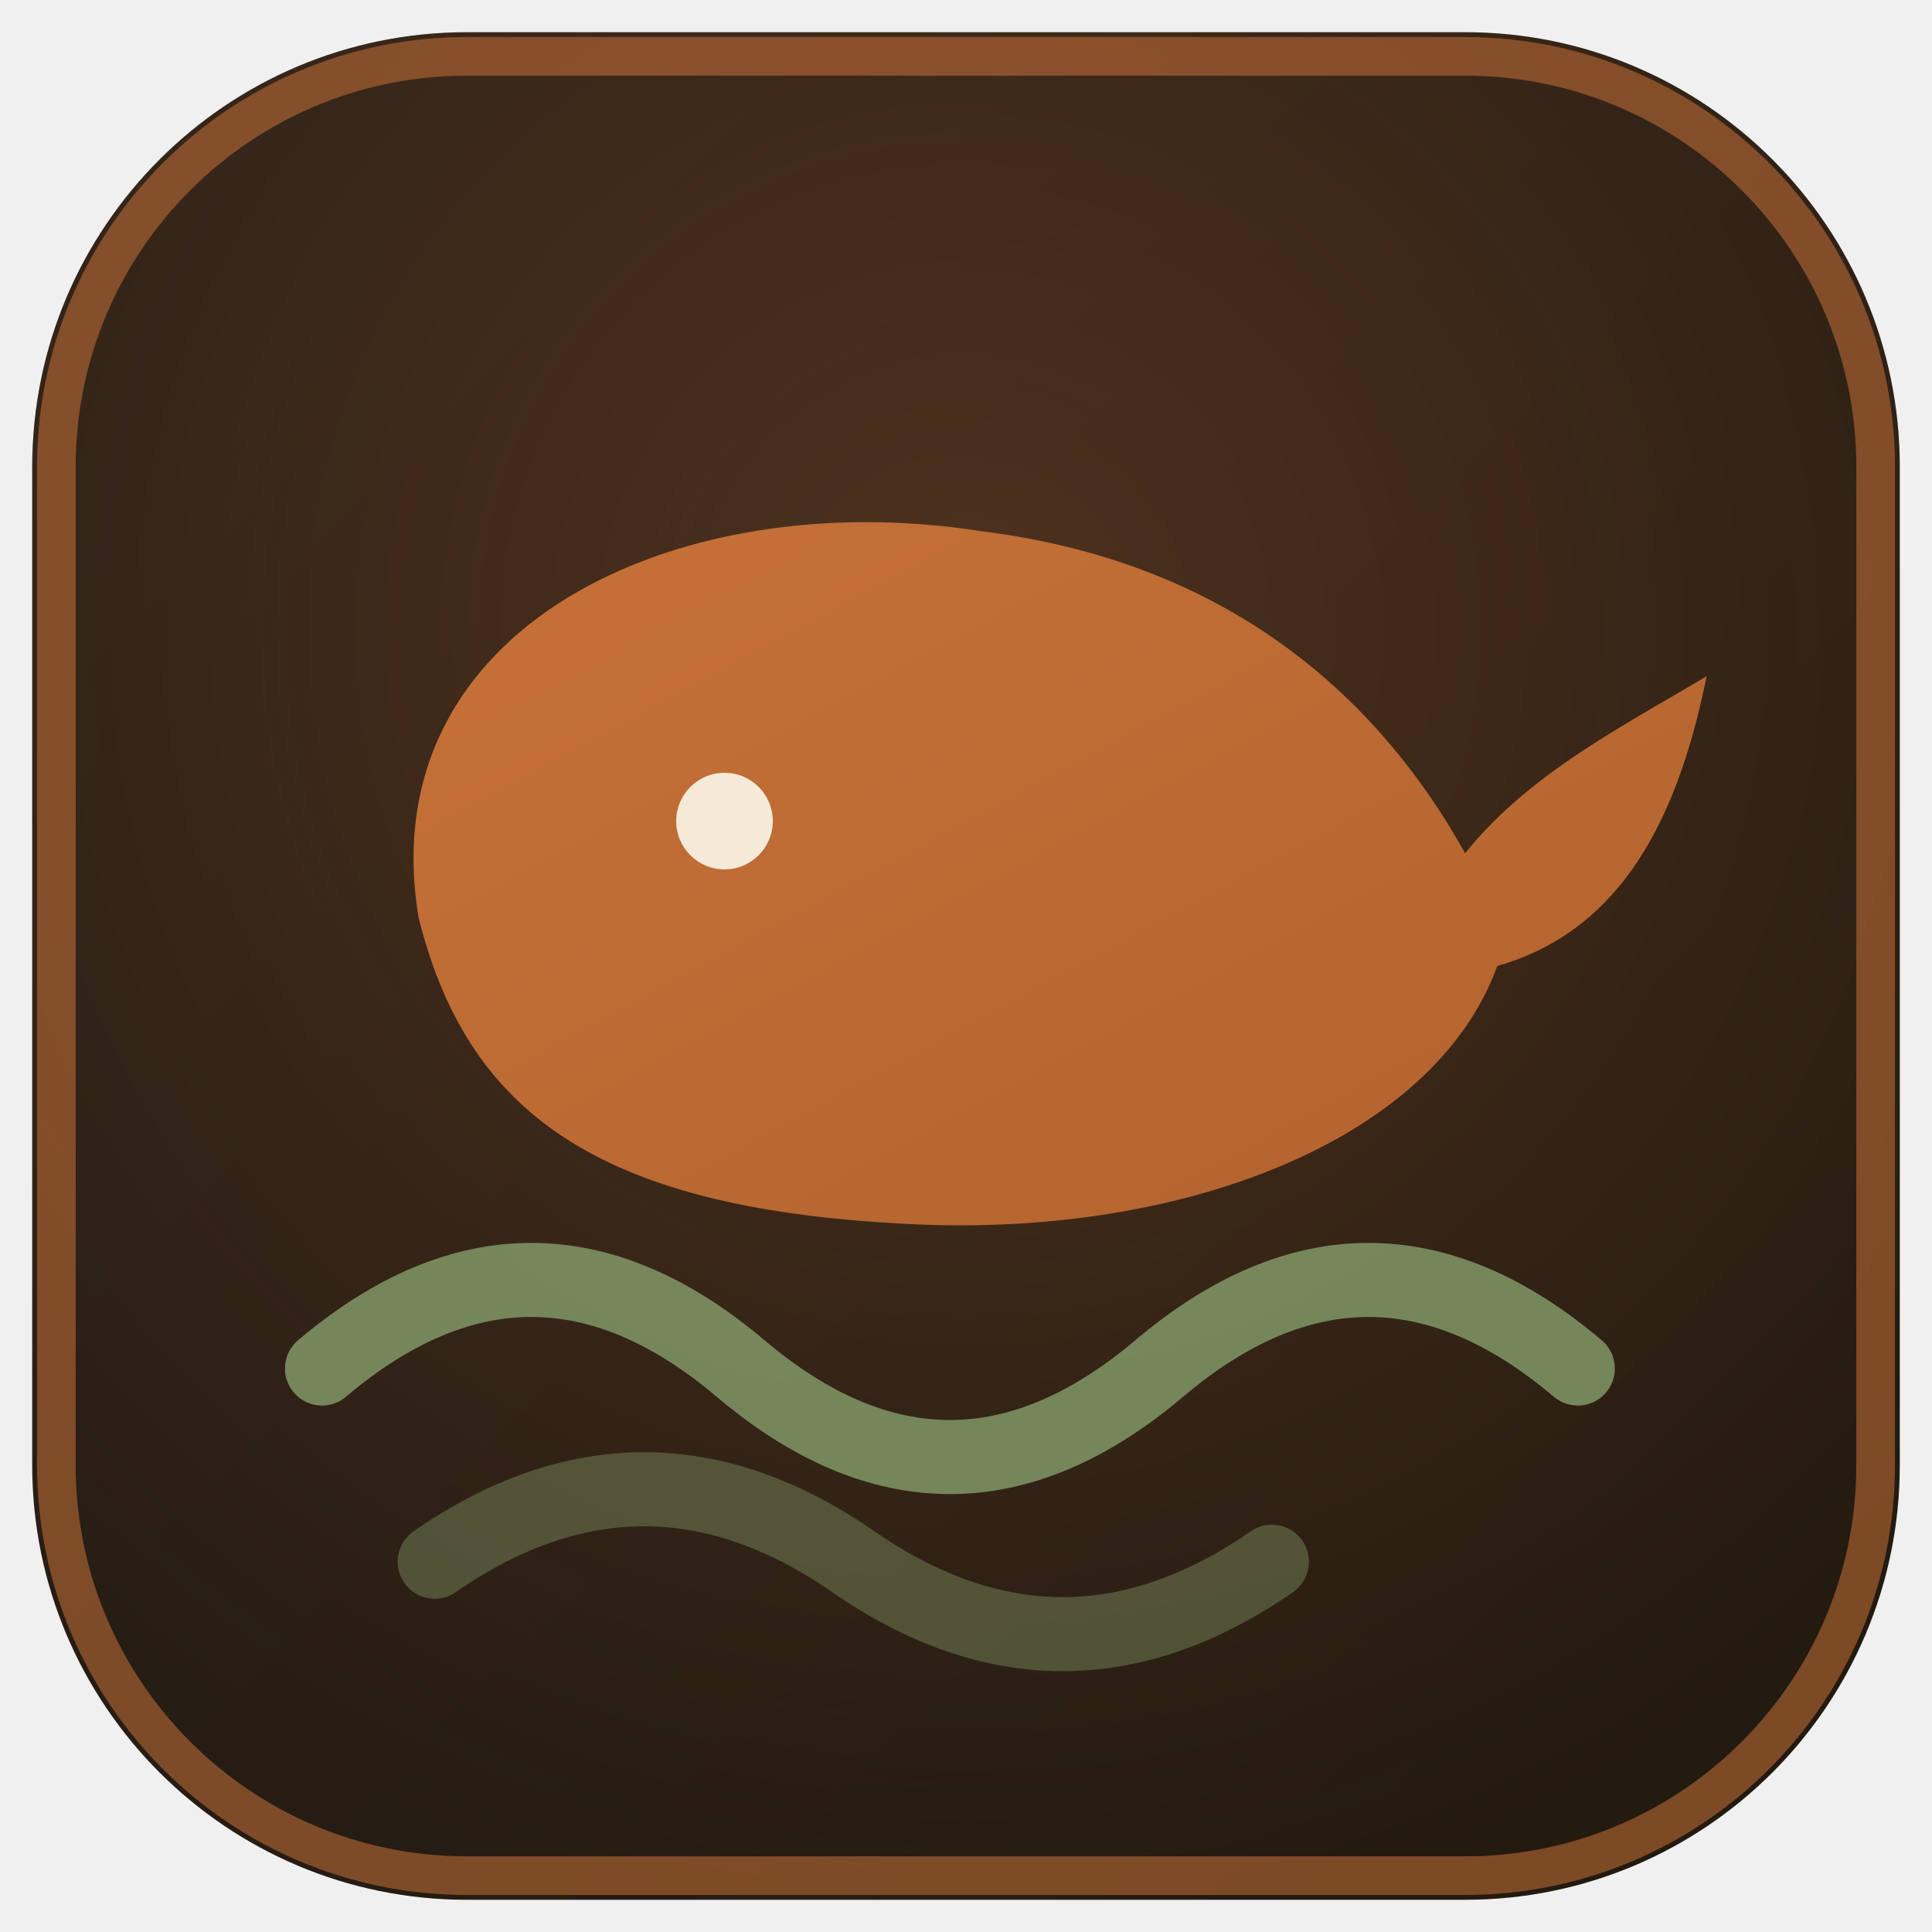
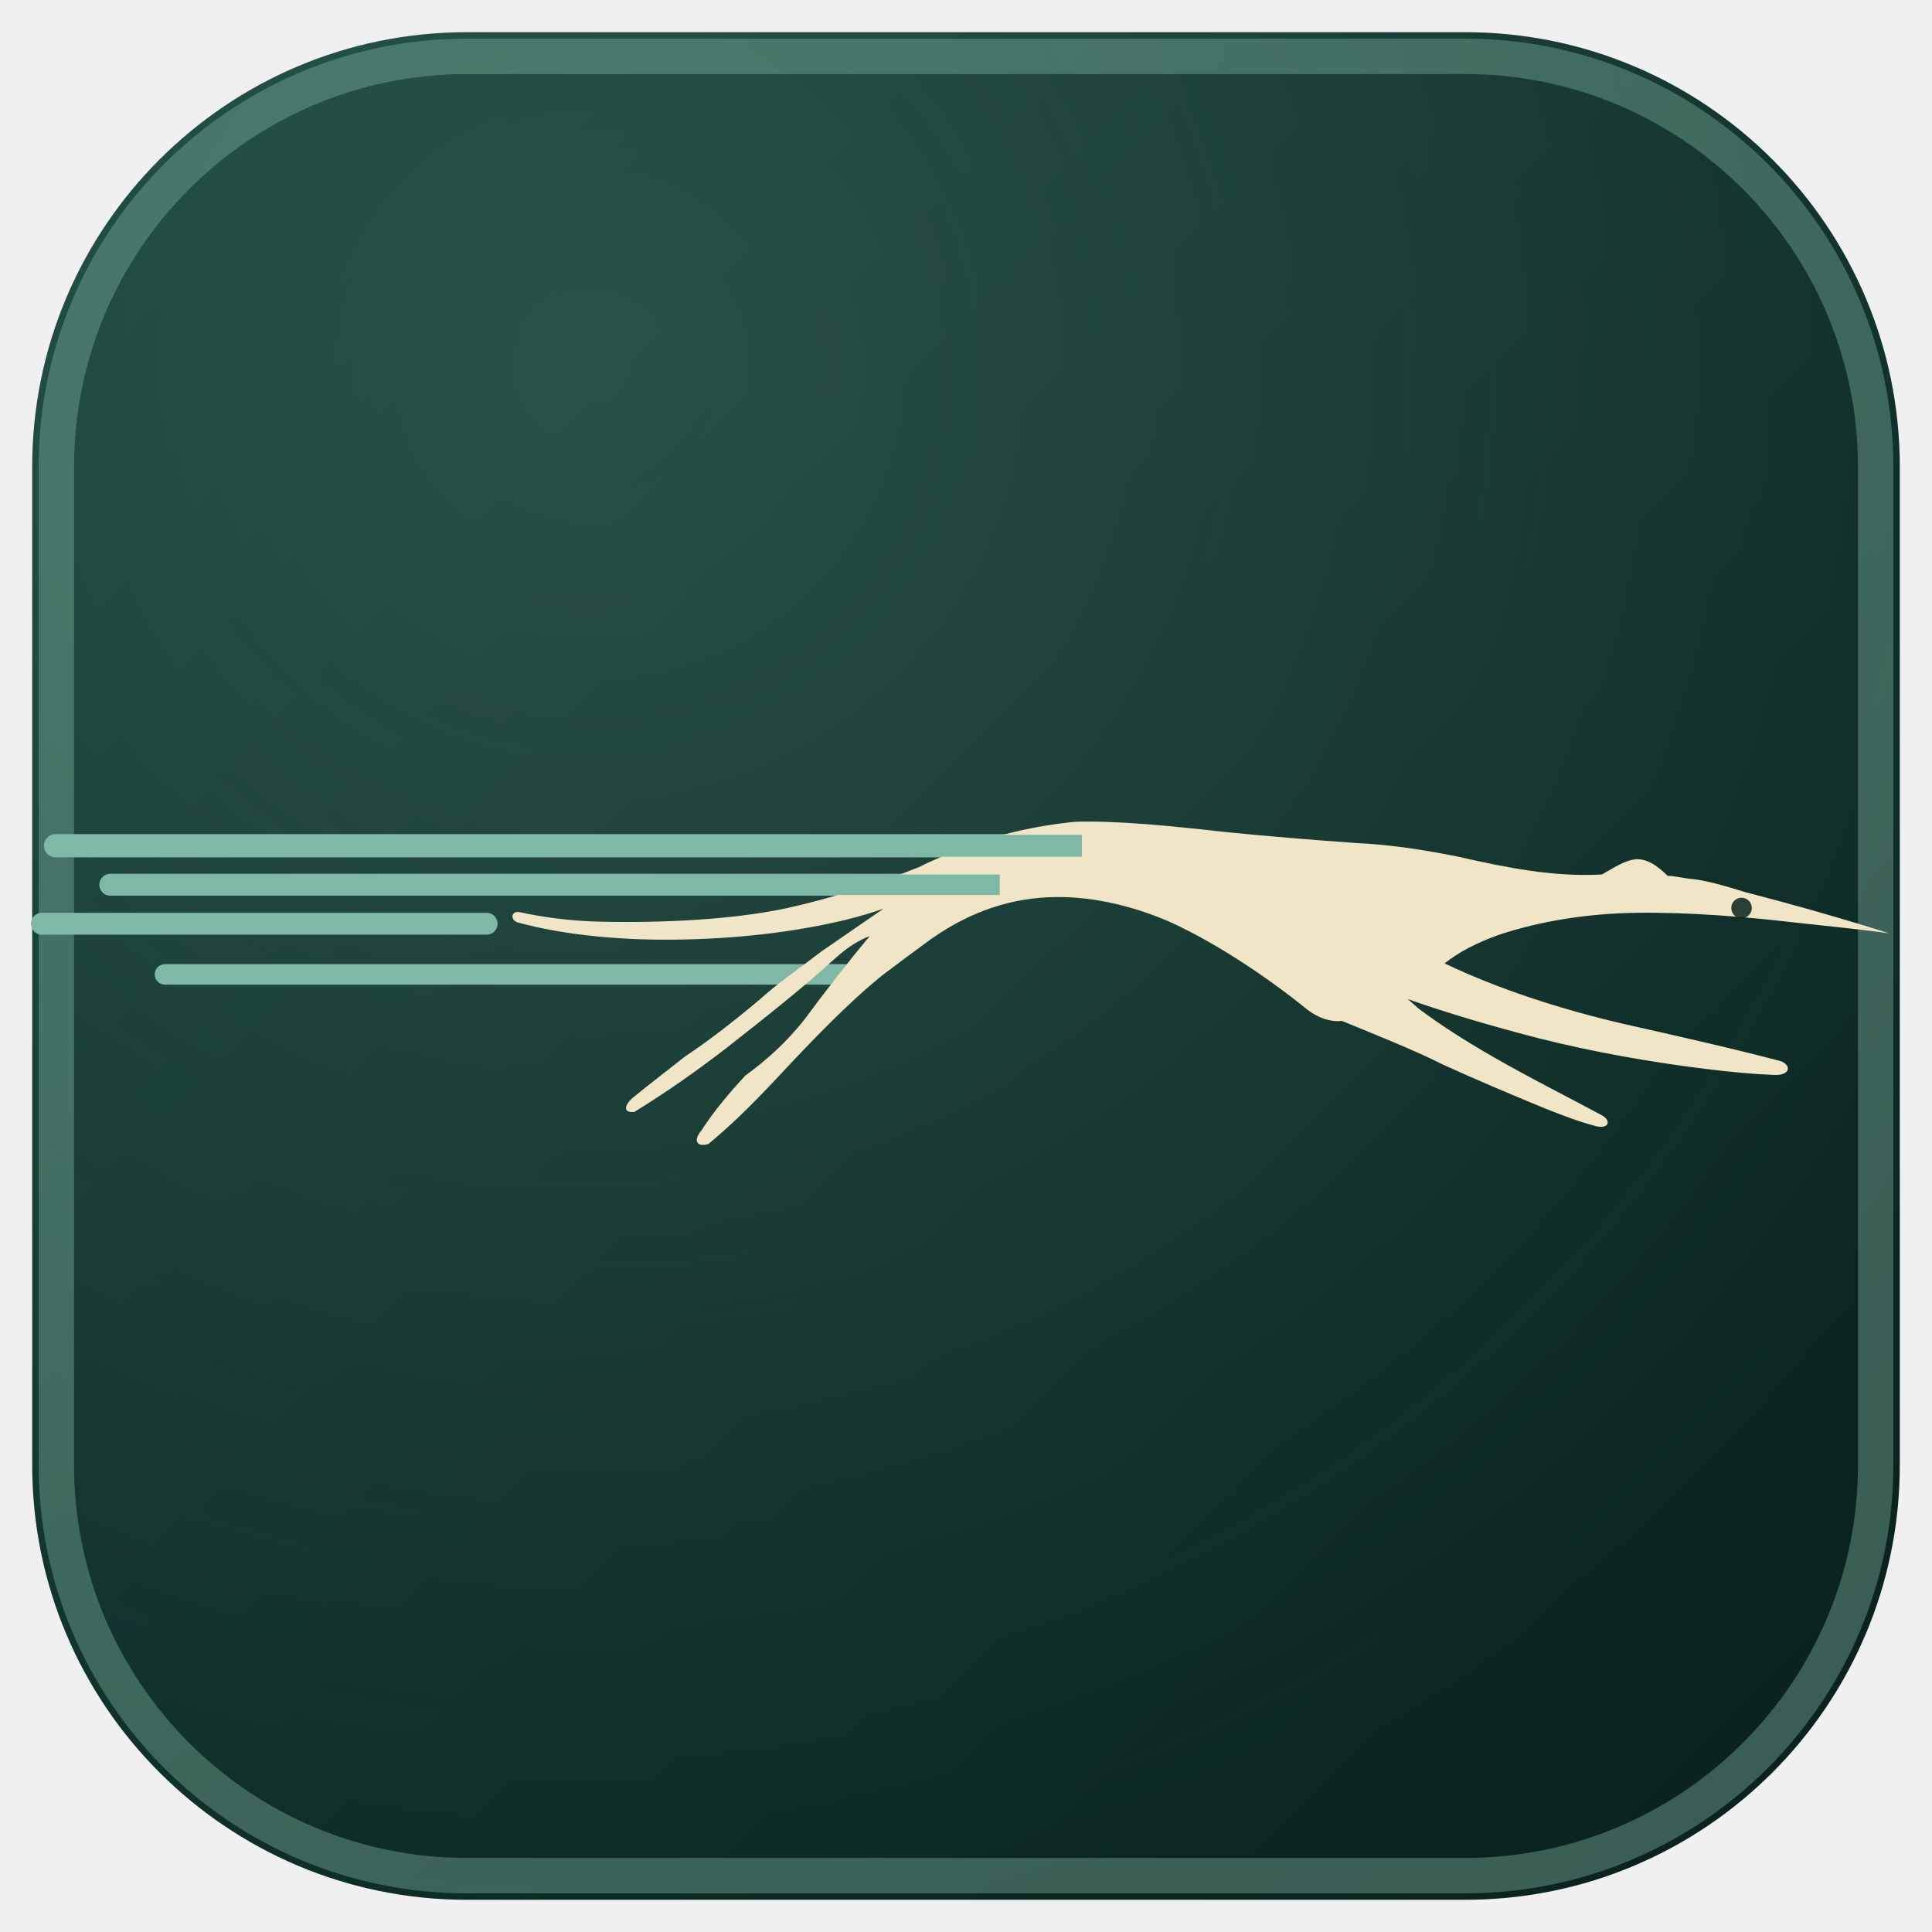
<svg xmlns="http://www.w3.org/2000/svg" viewBox="0 0 120 120" width="1024" height="1024">
  <defs>
-     <linearGradient id="whale" x1="0" y1="0" x2="1" y2="1">
-       <stop offset="0" stop-color="#c67139" />
-       <stop offset="1" stop-color="#b2622d" />
+     <linearGradient id="tile" x1="0" y1="0" x2="1" y2="1">
+       <stop offset="0" stop-color="#123B34" />
+       <stop offset="1" stop-color="#0A211D" />
    </linearGradient>
-     <linearGradient id="badge" x1="0" y1="0" x2="1" y2="1">
-       <stop offset="0" stop-color="#2a2018" />
-       <stop offset="1" stop-color="#22190f" />
-     </linearGradient>
-     <radialGradient id="glow" cx="0.5" cy="0.32" r="0.7">
-       <stop offset="0" stop-color="rgba(198,113,57,0.24)" />
-       <stop offset="1" stop-color="rgba(198,113,57,0)" />
+     <radialGradient id="glow" cx="0.3" cy="0.18" r="0.85">
+       <stop offset="0" stop-color="rgba(127,184,166,0.22)" />
+       <stop offset="1" stop-color="rgba(127,184,166,0)" />
    </radialGradient>
+     <mask id="slits" maskUnits="userSpaceOnUse" x="-24" y="0" width="160" height="64">
+       <rect x="-24" y="0" width="160" height="64" fill="#fff" />
+       <rect x="-24" y="17" width="86" height="1.6" fill="#000" />
+       <rect x="-24" y="19.9" width="80" height="1.5" fill="#000" />
+     </mask>
  </defs>
-   <rect x="2" y="2" width="116" height="116" rx="27" fill="url(#badge)" />
+   <rect x="2" y="2" width="116" height="116" rx="27" fill="url(#tile)" />
  <rect x="2" y="2" width="116" height="116" rx="27" fill="url(#glow)" />
-   <rect x="3.5" y="3.5" width="113" height="113" rx="25.5" fill="none" stroke="rgba(198,113,57,0.55)" stroke-width="2.4" />
-   <path d="M26 57 C23 39 42 30 61 33 C77 35 86 44 91 53 C95 48 101 45 106 42            C104 52 100 58 93 60 C89 71 73 77 56 76 C37 75 29 69 26 57 Z" fill="url(#whale)" />
-   <circle cx="45" cy="51" r="3" fill="#f5ead8" />
-   <g fill="none" stroke="#7a8a5e" stroke-width="4.6" stroke-linecap="round" opacity="0.95">
-     <path d="M20 85 q13 -11 26 0 q13 11 26 0 q13 -11 26 0" />
-     <path d="M27 97 q13 -9 26 0 q13 9 26 0" opacity="0.5" />
+   <rect x="3.5" y="3.5" width="113" height="113" rx="25.5" fill="none" stroke="rgba(127,184,166,0.4)" stroke-width="2.2" />
+   <g transform="translate(14.5 37.4) scale(0.85)">
+     <g stroke="#7FB8A6" stroke-linecap="round" fill="none">
+       <line x1="-13" y1="17.8" x2="68" y2="17.8" stroke-width="1.7" />
+       <line x1="-9" y1="20.65" x2="62" y2="20.65" stroke-width="1.6" />
+       <line x1="-14" y1="23.5" x2="18.5" y2="23.5" stroke-width="1.6" />
+       <line x1="-5" y1="27.2" x2="46" y2="27.2" stroke-width="1.5" />
+     </g>
+     <path mask="url(#slits)" fill="#F0E5C6" d="M121 24.2       C117.5 23.1 114 22.1 110.5 21.2 C109.2 20.8 107.6 20.3 106.3 20.2 C105.6 20.1 105.2 20 104.8 20       C104 19.2 103.2 18.7 102.4 18.8 C101.6 18.9 100.9 19.4 100 19.9       C96.5 20.1 93 19.4 89.5 18.6 C86.5 18 84.2 17.7 82 17.6 C78.5 17.35 75.5 17.1 72.5 16.8       C68.5 16.35 64.5 15.95 61.5 16.05 C58.5 16.35 55.8 17 53.5 17.9 C52.2 18.4 51 18.9 50 19.4       C47 20.6 43.8 21.6 40.5 22.35 C36.5 23.2 31.5 23.45 26.8 23.35 C24.5 23.3 22.5 23 20.9 22.65       C20.3 22.55 20.2 23.2 20.75 23.4 C24.4 24.4 28.8 24.75 33 24.65 C37.5 24.55 41.5 24 44.8 23.2       C45.8 22.95 46.7 22.68 47.5 22.4 C45.9 23.5 44.3 24.6 43 25.5 C41.3 26.8 39.7 27.9 38.5 29       C36.6 30.6 34.8 32 33 33.2 C31.6 34.3 30.3 35.3 29.2 36.2 C28.5 36.8 28.5 37.35 29.3 37.25       C31.5 35.9 33.8 34.3 36 32.6 C38.8 30.4 41.6 28.2 44 26 C44.9 25.2 45.7 24.7 46.5 24.4       C44.9 26.3 43.2 28.5 41.8 30.4 C40.4 32.2 38.9 33.5 37.4 34.6 C36.2 35.9 35.1 37.2 34.2 38.6       C33.6 39.3 33.8 39.85 34.7 39.6 C36.4 38.2 38 36.6 39.6 34.9 C42.4 31.9 45 29.2 47.5 27.2       C48.7 26.3 49.9 25.4 51 24.6 C54 22.5 57 21.6 60 21.55 C63 21.5 66 22.3 68.5 23.4       C72 25 75.8 27.6 78.5 29.8 C79.3 30.4 80.2 30.7 81 30.6 C83.4 31.6 86 32.6 88.4 33.8       C90.8 34.9 93.2 35.9 95.6 36.9 C97.1 37.5 98.4 38 99.6 38.3 C100.5 38.5 100.7 37.9 100 37.5       C97.4 36.1 94.6 34.7 92 33.2 C90 32.05 88.2 30.9 86.6 29.7 C86.3 29.45 86.05 29.2 85.8 29       C88.6 30 92 31 95.5 31.9 C99.5 32.9 103.5 33.6 107.5 34.1 C109.5 34.35 111.2 34.5 112.6 34.55       C113.7 34.6 113.9 33.9 113.1 33.55 C109.5 32.6 105.5 31.7 101.5 30.8 C97 29.75 92.5 28.3 88.5 26.4       C89.5 25.6 90.8 24.9 92.5 24.3 C95.5 23.3 99 22.75 102.5 22.7 C106.5 22.65 110.5 23 114 23.4       C116.8 23.7 119.2 23.95 121 24.2 Z" />
+     <circle cx="110.2" cy="22.35" r="0.75" fill="#0A211D" opacity="0.85" />
  </g>
</svg>
